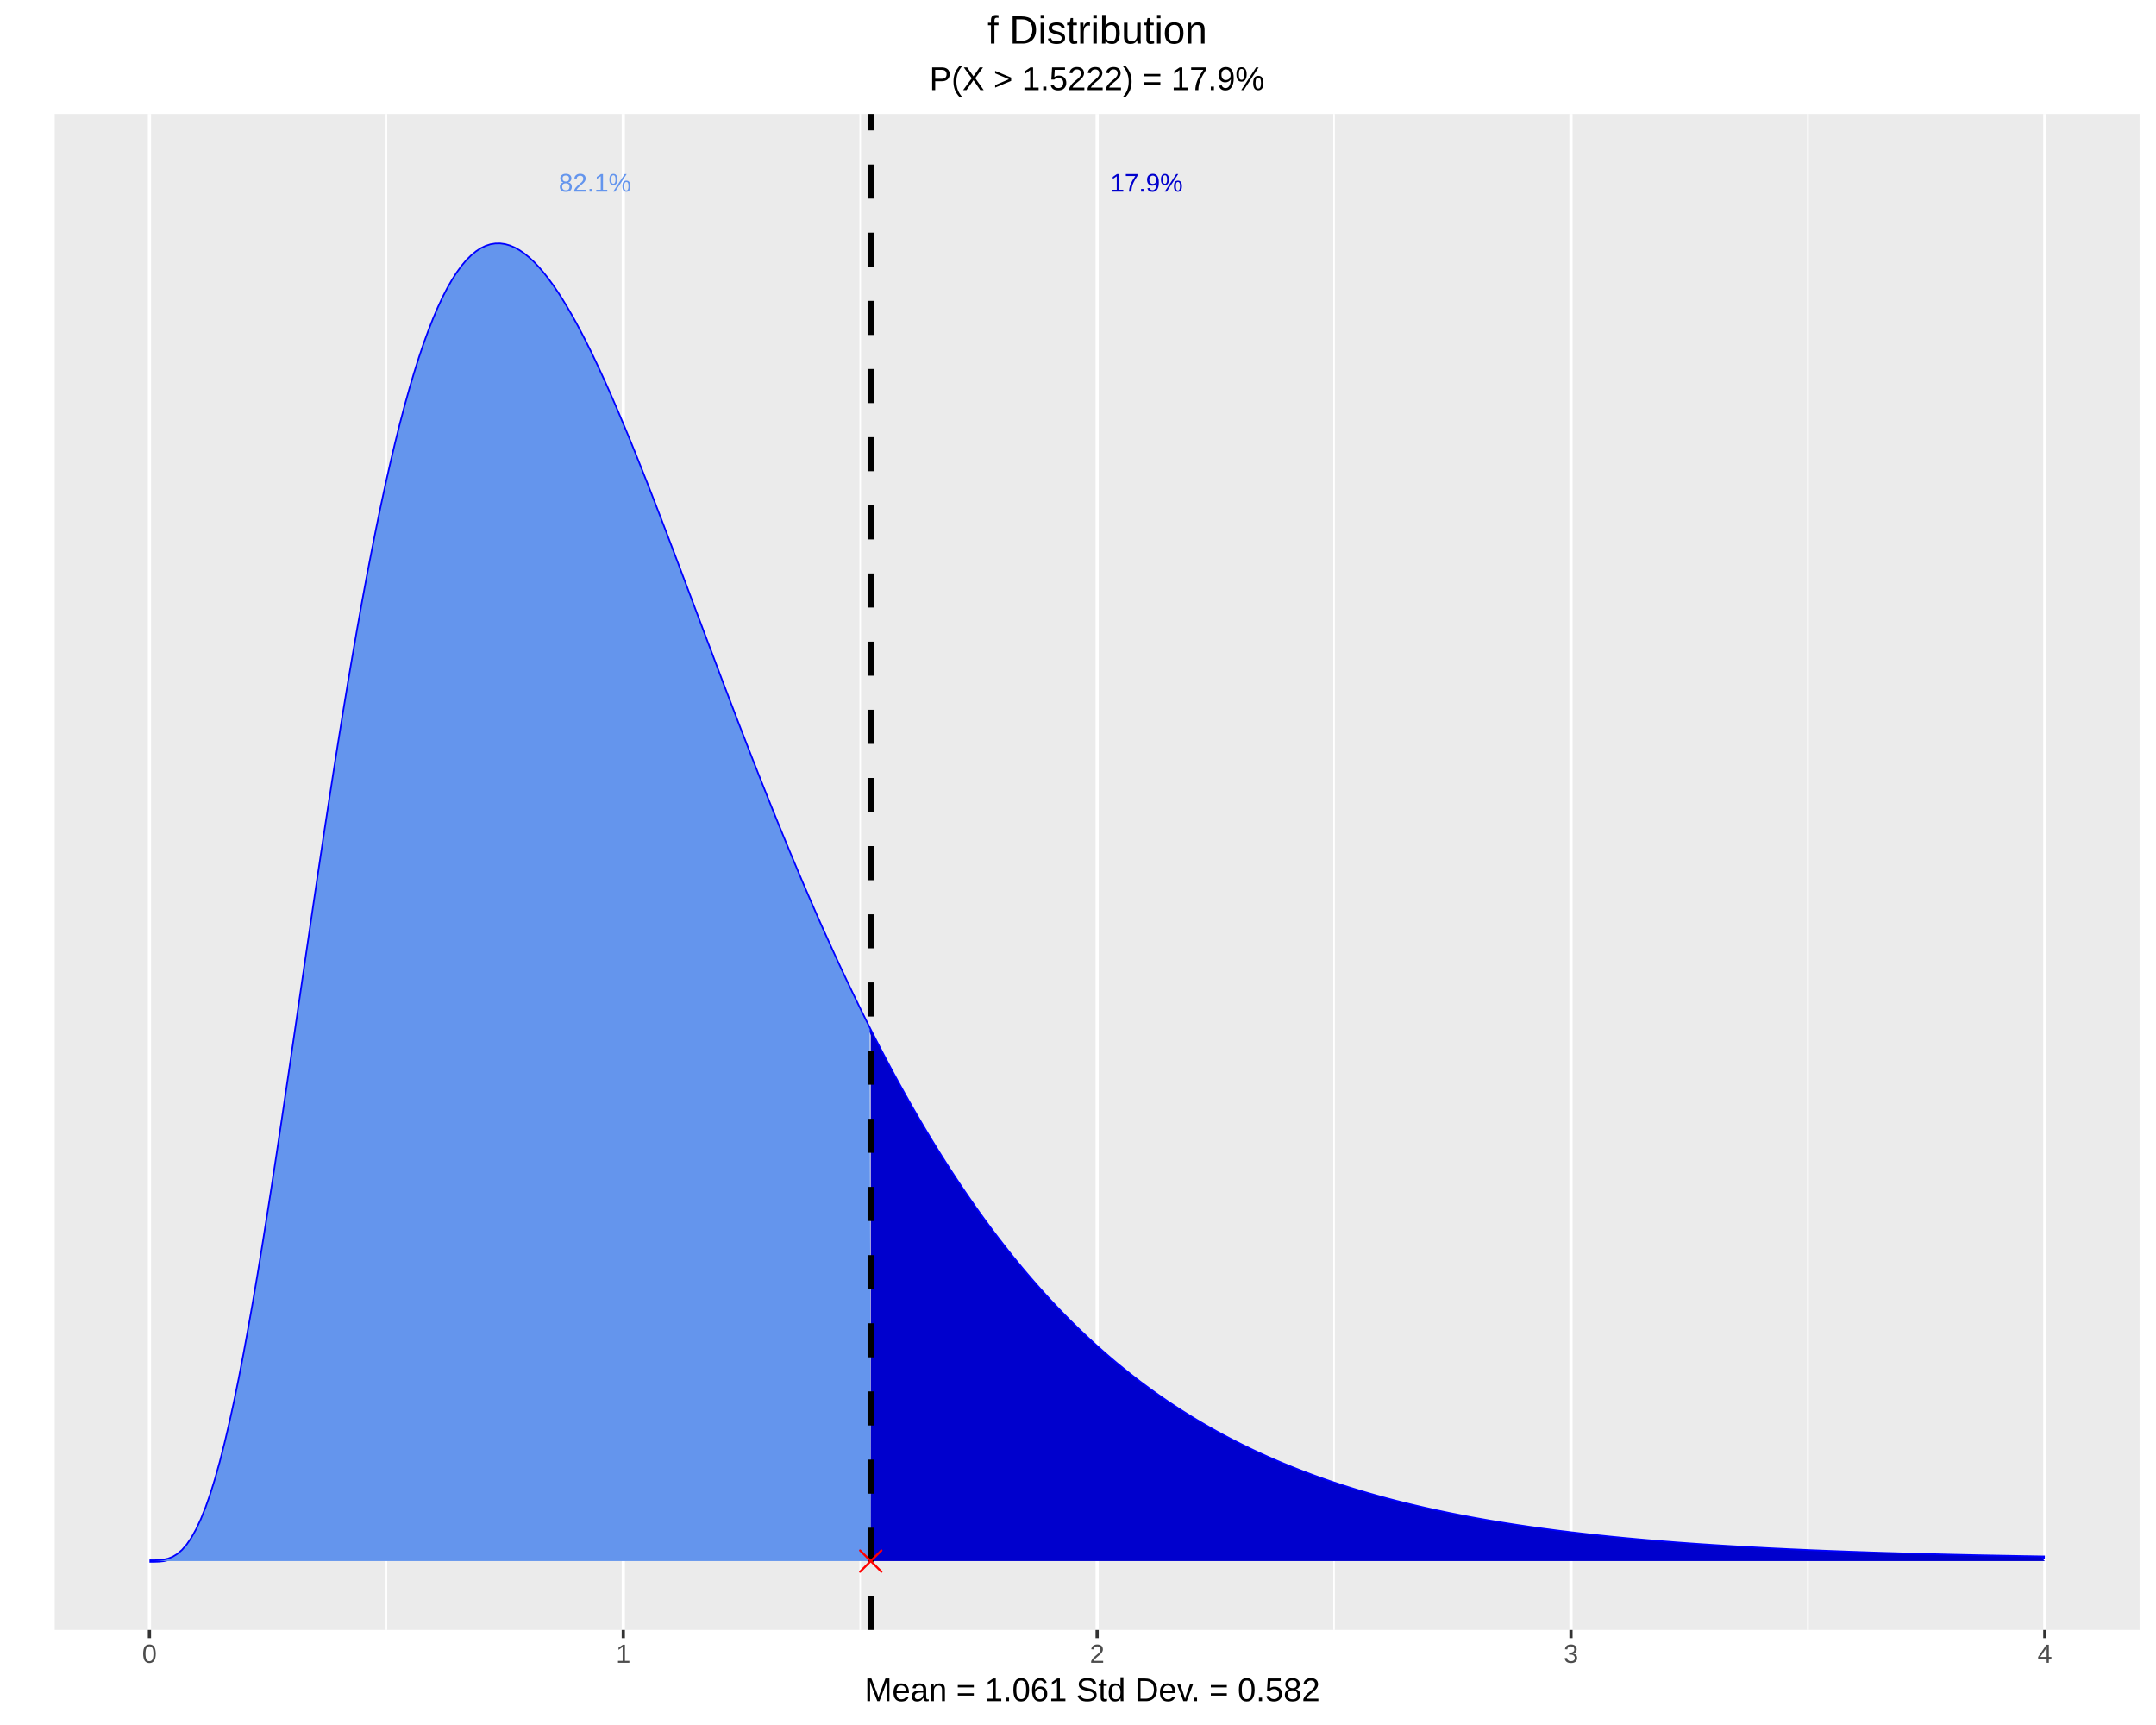
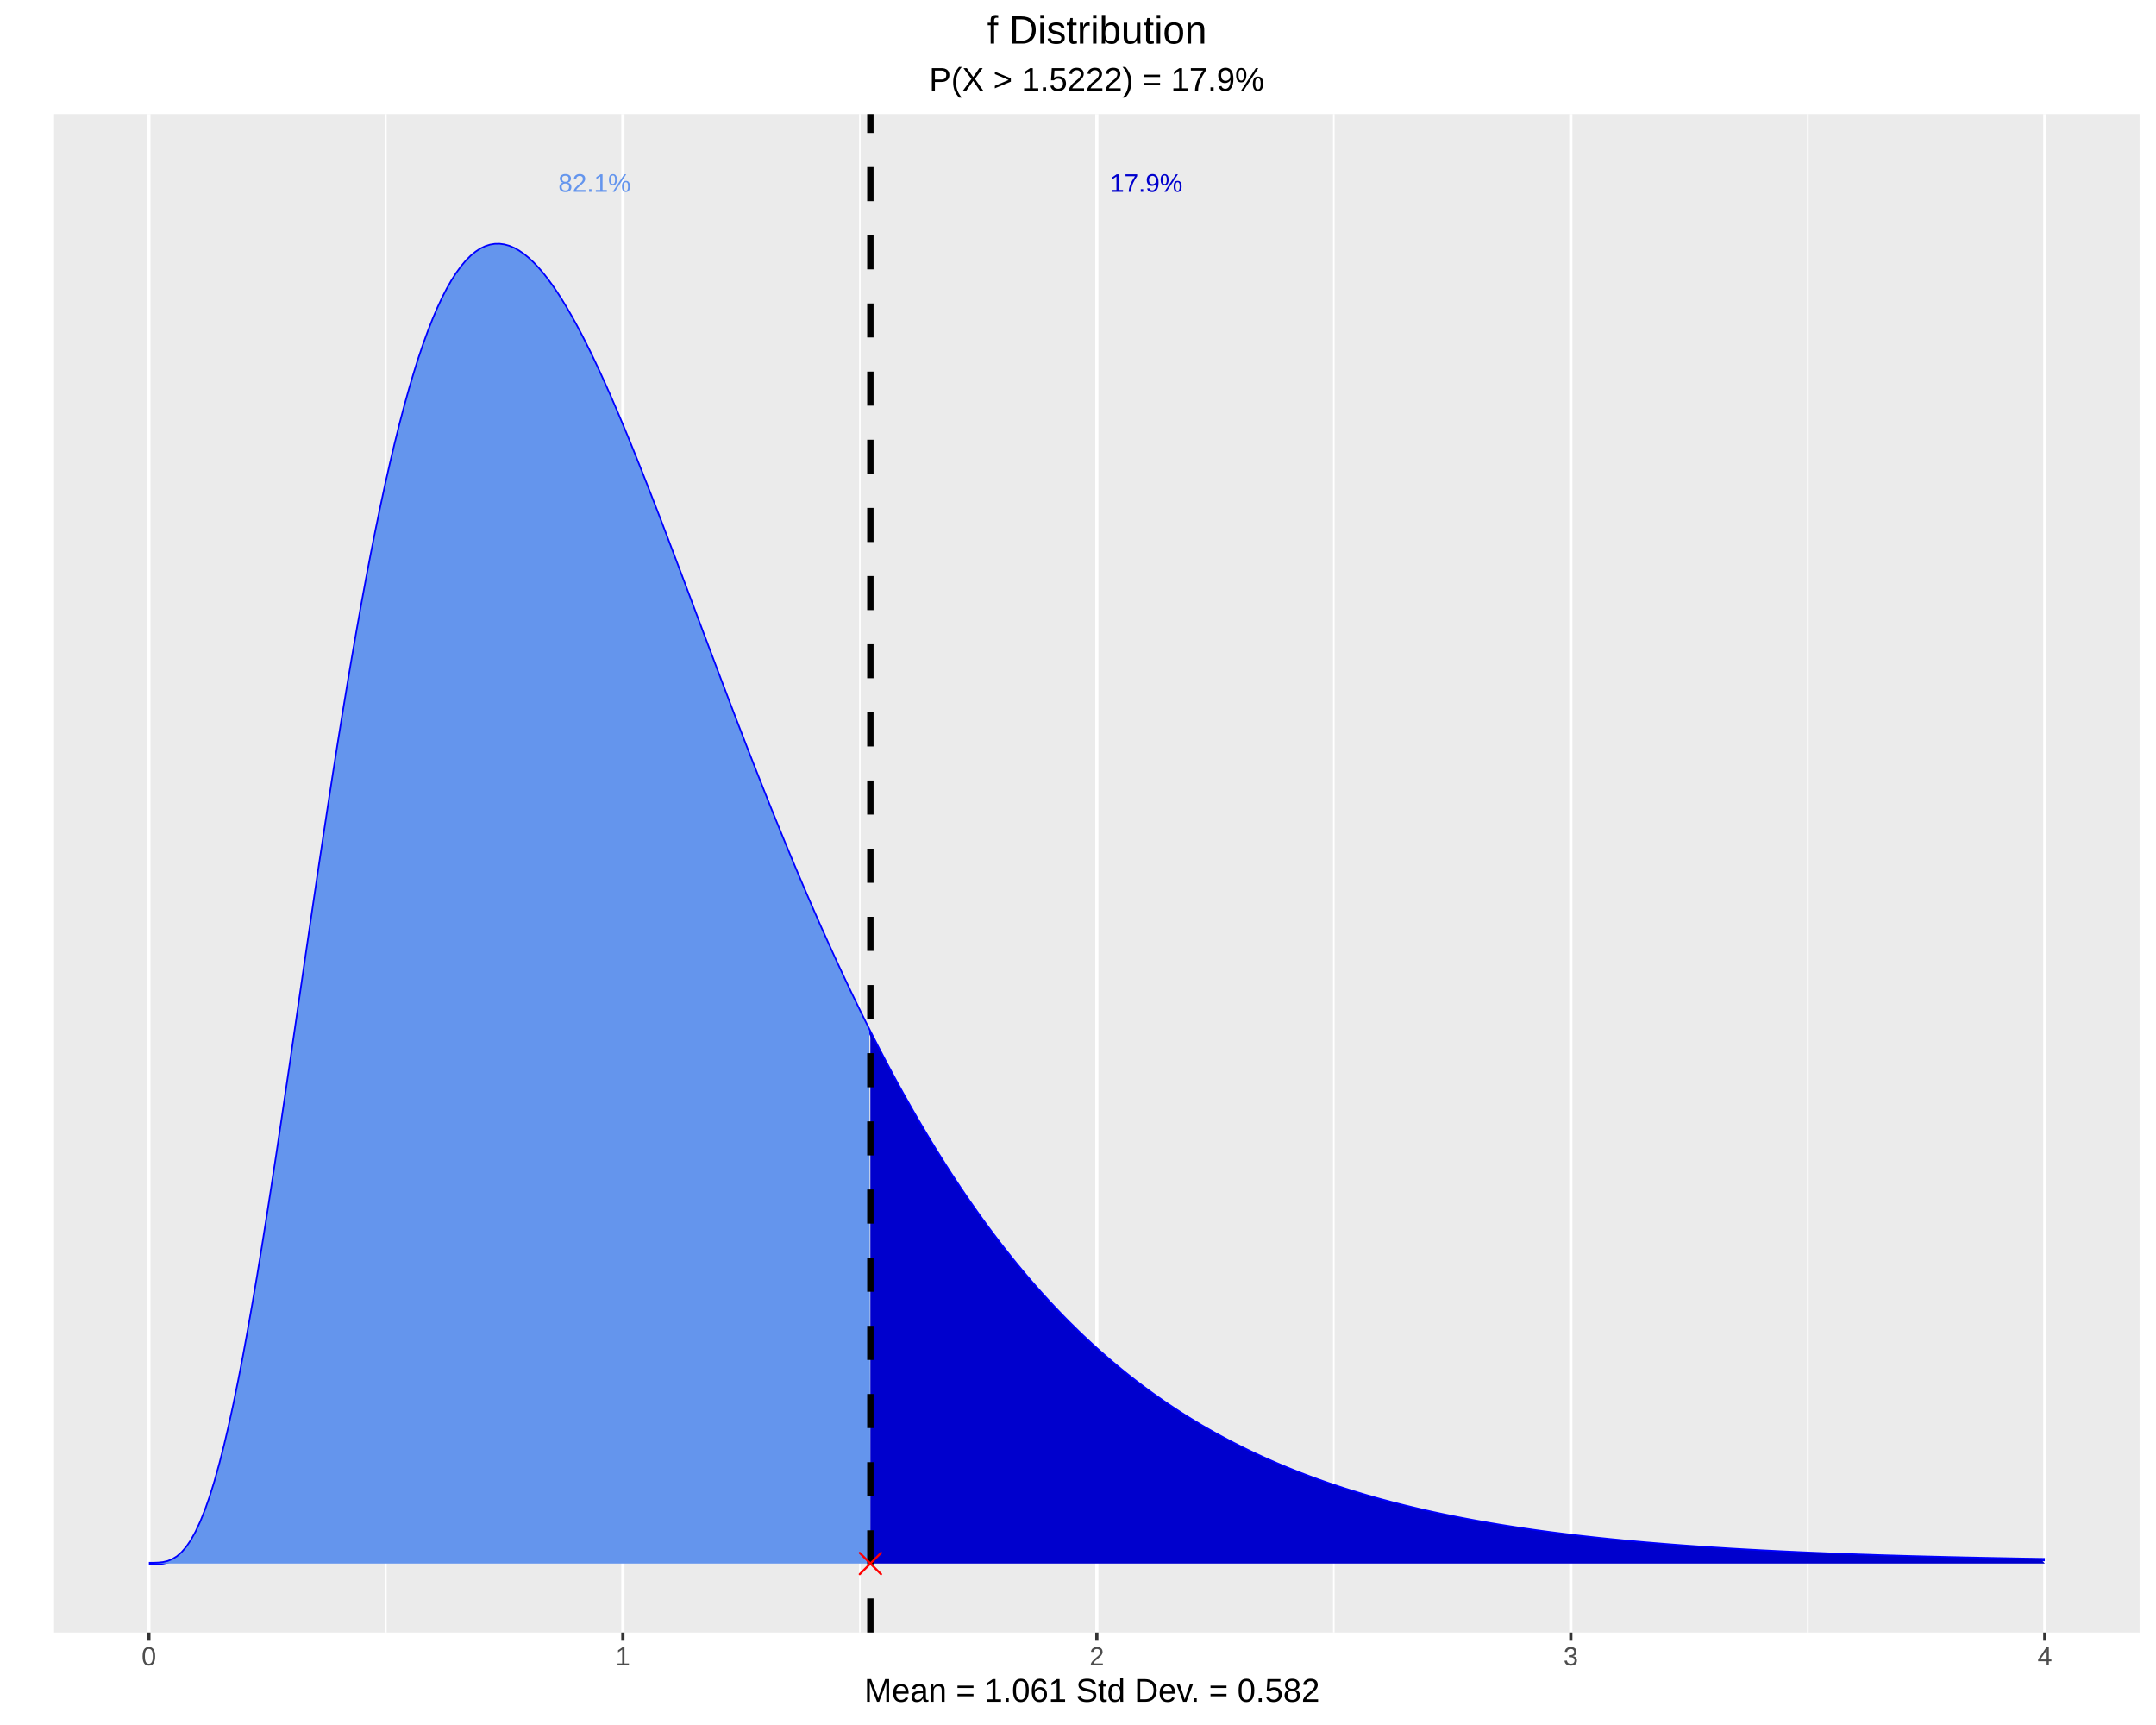
<svg xmlns="http://www.w3.org/2000/svg" viewBox="0 0 720.00 576.00">
  <defs>
    <style type="text/css">
    line, polyline, polygon, path, rect, circle {
      fill: none;
      stroke: #000000;
      stroke-linecap: round;
      stroke-linejoin: round;
      stroke-miterlimit: 10.00;
    }
  </style>
  </defs>
  <rect width="100%" height="100%" style="stroke: none; fill: #FFFFFF;" />
  <rect x="0.00" y="0.00" width="720.00" height="576.00" style="stroke-width: 1.07; stroke: #FFFFFF; fill: #FFFFFF;" />
  <defs>
-     <clipPath id="cpMTguMjd8NzE0LjUyfDU0NC4yN3wzOC4wNQ==">
-       <rect x="18.27" y="38.05" width="696.25" height="506.22" />
+     <clipPath id="cpMTguMDZ8NzE0LjUyfDU0NS4xM3wzOC4wOQ==">
+       <rect x="18.06" y="38.09" width="696.46" height="507.04" />
    </clipPath>
  </defs>
-   <rect x="18.27" y="38.05" width="696.25" height="506.22" style="stroke-width: 1.07; stroke: none; fill: #EBEBEB;" clip-path="url(#cpMTguMjd8NzE0LjUyfDU0NC4yN3wzOC4wNQ==)" />
-   <polyline points="129.03,544.27 129.03,38.05 " style="stroke-width: 0.53; stroke: #FFFFFF; stroke-linecap: butt;" clip-path="url(#cpMTguMjd8NzE0LjUyfDU0NC4yN3wzOC4wNQ==)" />
-   <polyline points="287.27,544.27 287.27,38.05 " style="stroke-width: 0.53; stroke: #FFFFFF; stroke-linecap: butt;" clip-path="url(#cpMTguMjd8NzE0LjUyfDU0NC4yN3wzOC4wNQ==)" />
-   <polyline points="445.51,544.27 445.51,38.05 " style="stroke-width: 0.53; stroke: #FFFFFF; stroke-linecap: butt;" clip-path="url(#cpMTguMjd8NzE0LjUyfDU0NC4yN3wzOC4wNQ==)" />
-   <polyline points="603.75,544.27 603.75,38.05 " style="stroke-width: 0.53; stroke: #FFFFFF; stroke-linecap: butt;" clip-path="url(#cpMTguMjd8NzE0LjUyfDU0NC4yN3wzOC4wNQ==)" />
-   <polyline points="49.91,544.27 49.91,38.05 " style="stroke-width: 1.07; stroke: #FFFFFF; stroke-linecap: butt;" clip-path="url(#cpMTguMjd8NzE0LjUyfDU0NC4yN3wzOC4wNQ==)" />
-   <polyline points="208.15,544.27 208.15,38.05 " style="stroke-width: 1.07; stroke: #FFFFFF; stroke-linecap: butt;" clip-path="url(#cpMTguMjd8NzE0LjUyfDU0NC4yN3wzOC4wNQ==)" />
-   <polyline points="366.39,544.27 366.39,38.05 " style="stroke-width: 1.07; stroke: #FFFFFF; stroke-linecap: butt;" clip-path="url(#cpMTguMjd8NzE0LjUyfDU0NC4yN3wzOC4wNQ==)" />
-   <polyline points="524.63,544.27 524.63,38.05 " style="stroke-width: 1.07; stroke: #FFFFFF; stroke-linecap: butt;" clip-path="url(#cpMTguMjd8NzE0LjUyfDU0NC4yN3wzOC4wNQ==)" />
-   <polyline points="682.87,544.27 682.87,38.05 " style="stroke-width: 1.07; stroke: #FFFFFF; stroke-linecap: butt;" clip-path="url(#cpMTguMjd8NzE0LjUyfDU0NC4yN3wzOC4wNQ==)" />
-   <polyline points="49.91,521.26 51.50,521.26 53.08,521.20 54.66,521.03 56.24,520.67 57.83,520.03 59.41,519.06 60.99,517.69 62.57,515.87 64.16,513.56 65.74,510.73 67.32,507.34 68.90,503.40 70.49,498.88 72.07,493.80 73.65,488.15 75.23,481.96 76.81,475.24 78.40,468.01 79.98,460.30 81.56,452.14 83.14,443.55 84.73,434.59 86.31,425.27 87.89,415.64 89.47,405.73 91.06,395.58 92.64,385.23 94.22,374.72 95.80,364.08 97.39,353.34 98.97,342.55 100.55,331.72 102.13,320.91 103.72,310.13 105.30,299.42 106.88,288.80 108.46,278.30 110.05,267.94 111.63,257.75 113.21,247.75 114.79,237.95 116.37,228.38 117.96,219.05 119.54,209.98 121.12,201.17 122.70,192.65 124.29,184.42 125.87,176.49 127.45,168.86 129.03,161.56 130.62,154.57 132.20,147.90 133.78,141.57 135.36,135.56 136.95,129.89 138.53,124.55 140.11,119.54 141.69,114.85 143.28,110.50 144.86,106.47 146.44,102.76 148.02,99.38 149.60,96.30 151.19,93.53 152.77,91.07 154.35,88.91 155.93,87.03 157.52,85.45 159.10,84.14 160.68,83.10 162.26,82.33 163.85,81.82 165.43,81.56 167.01,81.54 168.59,81.76 170.18,82.21 171.76,82.87 173.34,83.75 174.92,84.84 176.51,86.12 178.09,87.59 179.67,89.25 181.25,91.08 182.84,93.08 184.42,95.24 186.00,97.55 187.58,100.00 189.16,102.60 190.75,105.33 192.33,108.18 193.91,111.15 195.49,114.23 197.08,117.42 198.66,120.71 200.24,124.09 201.82,127.55 203.41,131.10 204.99,134.73 206.57,138.42 208.15,142.18 209.74,146.00 211.32,149.88 212.90,153.80 214.48,157.77 216.07,161.78 217.65,165.83 219.23,169.91 220.81,174.02 222.40,178.15 223.98,182.31 225.56,186.48 227.14,190.66 228.72,194.85 230.31,199.05 231.89,203.26 233.47,207.46 235.05,211.67 236.64,215.87 238.22,220.06 239.80,224.24 241.38,228.41 242.97,232.57 244.55,236.71 246.13,240.84 247.71,244.94 249.30,249.02 250.88,253.08 252.46,257.11 254.04,261.12 255.63,265.10 257.21,269.05 258.79,272.97 260.37,276.85 261.96,280.71 263.54,284.53 265.12,288.31 266.70,292.07 268.28,295.78 269.87,299.46 271.45,303.10 273.03,306.70 274.61,310.26 276.20,313.78 277.78,317.27 279.36,320.71 280.94,324.11 282.53,327.48 284.11,330.80 285.69,334.08 287.27,337.32 288.86,340.51 290.44,343.67 292.02,346.78 293.60,349.85 295.19,352.88 296.77,355.87 298.35,358.82 299.93,361.72 301.52,364.58 303.10,367.40 304.68,370.19 306.26,372.92 307.84,375.62 309.43,378.28 311.01,380.90 312.59,383.48 314.17,386.01 315.76,388.51 317.34,390.97 318.92,393.39 320.50,395.77 322.09,398.12 323.67,400.42 325.25,402.69 326.83,404.92 328.42,407.12 330.00,409.27 331.58,411.39 333.16,413.48 334.75,415.53 336.33,417.55 337.91,419.53 339.49,421.47 341.07,423.39 342.66,425.27 344.24,427.11 345.82,428.93 347.40,430.71 348.99,432.46 350.57,434.19 352.15,435.88 353.73,437.54 355.32,439.17 356.90,440.77 358.48,442.34 360.06,443.88 361.65,445.39 363.23,446.88 364.81,448.34 366.39,449.77 367.98,451.18 369.56,452.56 371.14,453.92 372.72,455.25 374.31,456.55 375.89,457.83 377.47,459.09 379.05,460.32 380.63,461.53 382.22,462.71 383.80,463.88 385.38,465.02 386.96,466.14 388.55,467.24 390.13,468.32 391.71,469.37 393.29,470.41 394.88,471.42 396.46,472.42 398.04,473.40 399.62,474.36 401.21,475.30 402.79,476.22 404.37,477.12 405.95,478.01 407.54,478.88 409.12,479.73 410.70,480.56 412.28,481.38 413.87,482.18 415.45,482.97 417.03,483.74 418.61,484.50 420.19,485.24 421.78,485.96 423.36,486.68 424.94,487.37 426.52,488.06 428.11,488.73 429.69,489.38 431.27,490.03 432.85,490.66 434.44,491.28 436.02,491.88 437.60,492.48 439.18,493.06 440.77,493.63 442.35,494.19 443.93,494.74 445.51,495.27 447.10,495.80 448.68,496.31 450.26,496.82 451.84,497.31 453.43,497.80 455.01,498.27 456.59,498.74 458.17,499.19 459.75,499.64 461.34,500.08 462.92,500.51 464.50,500.93 466.08,501.34 467.67,501.74 469.25,502.13 470.83,502.52 472.41,502.90 474.00,503.27 475.58,503.64 477.16,503.99 478.74,504.34 480.33,504.68 481.91,505.02 483.49,505.35 485.07,505.67 486.66,505.98 488.24,506.29 489.82,506.59 491.40,506.89 492.99,507.18 494.57,507.46 496.15,507.74 497.73,508.02 499.31,508.28 500.90,508.54 502.48,508.80 504.06,509.05 505.64,509.30 507.23,509.54 508.81,509.77 510.39,510.01 511.97,510.23 513.56,510.45 515.14,510.67 516.72,510.88 518.30,511.09 519.89,511.30 521.47,511.50 523.05,511.69 524.63,511.89 526.22,512.07 527.80,512.26 529.38,512.44 530.96,512.62 532.54,512.79 534.13,512.96 535.71,513.12 537.29,513.29 538.87,513.45 540.46,513.60 542.04,513.76 543.62,513.91 545.20,514.05 546.79,514.20 548.37,514.34 549.95,514.48 551.53,514.61 553.12,514.74 554.70,514.87 556.28,515.00 557.86,515.12 559.45,515.25 561.03,515.37 562.61,515.48 564.19,515.60 565.78,515.71 567.36,515.82 568.94,515.93 570.52,516.03 572.10,516.14 573.69,516.24 575.27,516.34 576.85,516.44 578.43,516.53 580.02,516.62 581.60,516.72 583.18,516.81 584.76,516.89 586.35,516.98 587.93,517.06 589.51,517.15 591.09,517.23 592.68,517.31 594.26,517.38 595.84,517.46 597.42,517.54 599.01,517.61 600.59,517.68 602.17,517.75 603.75,517.82 605.34,517.89 606.92,517.95 608.50,518.02 610.08,518.08 611.66,518.14 613.25,518.20 614.83,518.26 616.41,518.32 617.99,518.38 619.58,518.43 621.16,518.49 622.74,518.54 624.32,518.60 625.91,518.65 627.49,518.70 629.07,518.75 630.65,518.80 632.24,518.84 633.82,518.89 635.40,518.94 636.98,518.98 638.57,519.03 640.15,519.07 641.73,519.11 643.31,519.15 644.90,519.19 646.48,519.23 648.06,519.27 649.64,519.31 651.22,519.35 652.81,519.39 654.39,519.42 655.97,519.46 657.55,519.49 659.14,519.53 660.72,519.56 662.30,519.59 663.88,519.62 665.47,519.65 667.05,519.68 668.63,519.71 670.21,519.74 671.80,519.77 673.38,519.80 674.96,519.83 676.54,519.86 678.13,519.88 679.71,519.91 681.29,519.94 682.87,519.96 " style="stroke-width: 1.07; stroke: #0000FF; stroke-linecap: butt;" clip-path="url(#cpMTguMjd8NzE0LjUyfDU0NC4yN3wzOC4wNQ==)" />
-   <g clip-path="url(#cpMTguMjd8NzE0LjUyfDU0NC4yN3wzOC4wNQ==)">
-     <text x="186.59" y="64.00" style="font-size: 8.54px; fill: #6495ED; font-family: Liberation Sans;" textLength="24.20px" lengthAdjust="spacingAndGlyphs">82.1%</text>
+   <rect x="18.06" y="38.09" width="696.46" height="507.04" style="stroke-width: 1.07; stroke: none; fill: #EBEBEB;" clip-path="url(#cpMTguMDZ8NzE0LjUyfDU0NS4xM3wzOC4wOQ==)" />
+   <polyline points="128.86,545.13 128.86,38.09 " style="stroke-width: 0.53; stroke: #FFFFFF; stroke-linecap: butt;" clip-path="url(#cpMTguMDZ8NzE0LjUyfDU0NS4xM3wzOC4wOQ==)" />
+   <polyline points="287.15,545.13 287.15,38.09 " style="stroke-width: 0.53; stroke: #FFFFFF; stroke-linecap: butt;" clip-path="url(#cpMTguMDZ8NzE0LjUyfDU0NS4xM3wzOC4wOQ==)" />
+   <polyline points="445.43,545.13 445.43,38.09 " style="stroke-width: 0.53; stroke: #FFFFFF; stroke-linecap: butt;" clip-path="url(#cpMTguMDZ8NzE0LjUyfDU0NS4xM3wzOC4wOQ==)" />
+   <polyline points="603.72,545.13 603.72,38.09 " style="stroke-width: 0.53; stroke: #FFFFFF; stroke-linecap: butt;" clip-path="url(#cpMTguMDZ8NzE0LjUyfDU0NS4xM3wzOC4wOQ==)" />
+   <polyline points="49.72,545.13 49.72,38.09 " style="stroke-width: 1.07; stroke: #FFFFFF; stroke-linecap: butt;" clip-path="url(#cpMTguMDZ8NzE0LjUyfDU0NS4xM3wzOC4wOQ==)" />
+   <polyline points="208.01,545.13 208.01,38.09 " style="stroke-width: 1.07; stroke: #FFFFFF; stroke-linecap: butt;" clip-path="url(#cpMTguMDZ8NzE0LjUyfDU0NS4xM3wzOC4wOQ==)" />
+   <polyline points="366.29,545.13 366.29,38.09 " style="stroke-width: 1.07; stroke: #FFFFFF; stroke-linecap: butt;" clip-path="url(#cpMTguMDZ8NzE0LjUyfDU0NS4xM3wzOC4wOQ==)" />
+   <polyline points="524.58,545.13 524.58,38.09 " style="stroke-width: 1.07; stroke: #FFFFFF; stroke-linecap: butt;" clip-path="url(#cpMTguMDZ8NzE0LjUyfDU0NS4xM3wzOC4wOQ==)" />
+   <polyline points="682.86,545.13 682.86,38.09 " style="stroke-width: 1.07; stroke: #FFFFFF; stroke-linecap: butt;" clip-path="url(#cpMTguMDZ8NzE0LjUyfDU0NS4xM3wzOC4wOQ==)" />
+   <polyline points="49.72,522.08 51.30,522.08 52.89,522.02 54.47,521.85 56.05,521.49 57.63,520.85 59.22,519.88 60.80,518.51 62.38,516.69 63.97,514.37 65.55,511.53 67.13,508.14 68.71,504.19 70.30,499.67 71.88,494.58 73.46,488.92 75.05,482.72 76.63,475.99 78.21,468.75 79.79,461.02 81.38,452.85 82.96,444.25 84.54,435.27 86.13,425.94 87.71,416.29 89.29,406.37 90.87,396.20 92.46,385.84 94.04,375.31 95.62,364.65 97.21,353.89 98.79,343.08 100.37,332.24 101.95,321.41 103.54,310.61 105.12,299.88 106.70,289.25 108.29,278.73 109.87,268.36 111.45,258.15 113.03,248.13 114.62,238.32 116.20,228.73 117.78,219.39 119.37,210.30 120.95,201.48 122.53,192.94 124.11,184.70 125.70,176.76 127.28,169.12 128.86,161.80 130.45,154.80 132.03,148.13 133.61,141.78 135.19,135.77 136.78,130.08 138.36,124.73 139.94,119.71 141.53,115.02 143.11,110.66 144.69,106.63 146.27,102.92 147.86,99.52 149.44,96.44 151.02,93.67 152.61,91.20 154.19,89.04 155.77,87.16 157.35,85.57 158.94,84.26 160.52,83.22 162.10,82.45 163.69,81.94 165.27,81.68 166.85,81.66 168.43,81.88 170.02,82.32 171.60,82.99 173.18,83.87 174.77,84.96 176.35,86.24 177.93,87.72 179.51,89.38 181.10,91.21 182.68,93.21 184.26,95.37 185.85,97.69 187.43,100.15 189.01,102.75 190.59,105.48 192.18,108.34 193.76,111.31 195.34,114.40 196.93,117.59 198.51,120.89 200.09,124.27 201.67,127.74 203.26,131.30 204.84,134.93 206.42,138.63 208.01,142.40 209.59,146.22 211.17,150.10 212.75,154.03 214.34,158.01 215.92,162.03 217.50,166.08 219.09,170.17 220.67,174.28 222.25,178.42 223.83,182.58 225.42,186.76 227.00,190.95 228.58,195.15 230.17,199.36 231.75,203.57 233.33,207.78 234.91,211.99 236.50,216.20 238.08,220.40 239.66,224.59 241.25,228.77 242.83,232.93 244.41,237.08 245.99,241.21 247.58,245.32 249.16,249.41 250.74,253.47 252.33,257.51 253.91,261.52 255.49,265.51 257.07,269.46 258.66,273.39 260.24,277.28 261.82,281.14 263.41,284.97 264.99,288.76 266.57,292.52 268.15,296.24 269.74,299.92 271.32,303.57 272.90,307.18 274.49,310.75 276.07,314.27 277.65,317.76 279.23,321.21 280.82,324.62 282.40,327.99 283.98,331.31 285.57,334.60 287.15,337.84 288.73,341.04 290.31,344.20 291.90,347.32 293.48,350.40 295.06,353.43 296.65,356.43 298.23,359.38 299.81,362.29 301.39,365.15 302.98,367.98 304.56,370.77 306.14,373.51 307.73,376.21 309.31,378.87 310.89,381.50 312.47,384.08 314.06,386.62 315.64,389.12 317.22,391.59 318.81,394.01 320.39,396.40 321.97,398.74 323.55,401.05 325.14,403.32 326.72,405.56 328.30,407.75 329.89,409.92 331.47,412.04 333.05,414.13 334.63,416.18 336.22,418.20 337.80,420.19 339.38,422.14 340.97,424.05 342.55,425.94 344.13,427.79 345.71,429.60 347.30,431.39 348.88,433.14 350.46,434.87 352.05,436.56 353.63,438.22 355.21,439.86 356.79,441.46 358.38,443.03 359.96,444.58 361.54,446.10 363.13,447.58 364.71,449.05 366.29,450.48 367.87,451.89 369.46,453.27 371.04,454.63 372.62,455.96 374.21,457.27 375.79,458.55 377.37,459.81 378.95,461.04 380.54,462.25 382.12,463.44 383.70,464.61 385.29,465.75 386.87,466.87 388.45,467.97 390.03,469.05 391.62,470.11 393.20,471.15 394.78,472.17 396.37,473.17 397.95,474.14 399.53,475.10 401.11,476.05 402.70,476.97 404.28,477.87 405.86,478.76 407.45,479.63 409.03,480.48 410.61,481.32 412.19,482.14 413.78,482.94 415.36,483.73 416.94,484.50 418.53,485.26 420.11,486.00 421.69,486.73 423.27,487.44 424.86,488.14 426.44,488.83 428.02,489.50 429.61,490.16 431.19,490.80 432.77,491.43 434.35,492.05 435.94,492.66 437.52,493.25 439.10,493.84 440.69,494.41 442.27,494.97 443.85,495.52 445.43,496.05 447.02,496.58 448.60,497.10 450.18,497.60 451.77,498.10 453.35,498.58 454.93,499.06 456.51,499.52 458.10,499.98 459.68,500.43 461.26,500.87 462.85,501.29 464.43,501.72 466.01,502.13 467.59,502.53 469.18,502.93 470.76,503.31 472.34,503.69 473.93,504.07 475.51,504.43 477.09,504.79 478.67,505.14 480.26,505.48 481.84,505.82 483.42,506.14 485.01,506.47 486.59,506.78 488.17,507.09 489.75,507.39 491.34,507.69 492.92,507.98 494.50,508.26 496.09,508.54 497.67,508.82 499.25,509.08 500.83,509.35 502.42,509.60 504.00,509.85 505.58,510.10 507.17,510.34 508.75,510.58 510.33,510.81 511.91,511.04 513.50,511.26 515.08,511.48 516.66,511.69 518.25,511.90 519.83,512.10 521.41,512.30 522.99,512.50 524.58,512.69 526.16,512.88 527.74,513.07 529.33,513.25 530.91,513.42 532.49,513.60 534.07,513.77 535.66,513.93 537.24,514.10 538.82,514.26 540.41,514.41 541.99,514.57 543.57,514.72 545.15,514.86 546.74,515.01 548.32,515.15 549.90,515.29 551.49,515.42 553.07,515.55 554.65,515.68 556.23,515.81 557.82,515.94 559.40,516.06 560.98,516.18 562.57,516.30 564.15,516.41 565.73,516.52 567.31,516.63 568.90,516.74 570.48,516.85 572.06,516.95 573.65,517.05 575.23,517.15 576.81,517.25 578.39,517.35 579.98,517.44 581.56,517.53 583.14,517.62 584.73,517.71 586.31,517.79 587.89,517.88 589.47,517.96 591.06,518.04 592.64,518.12 594.22,518.20 595.81,518.28 597.39,518.35 598.97,518.42 600.55,518.50 602.14,518.57 603.72,518.64 605.30,518.70 606.89,518.77 608.47,518.83 610.05,518.90 611.63,518.96 613.22,519.02 614.80,519.08 616.38,519.14 617.97,519.20 619.55,519.25 621.13,519.31 622.71,519.36 624.30,519.41 625.88,519.47 627.46,519.52 629.05,519.57 630.63,519.62 632.21,519.66 633.79,519.71 635.38,519.76 636.96,519.80 638.54,519.85 640.13,519.89 641.71,519.93 643.29,519.97 644.87,520.01 646.46,520.05 648.04,520.09 649.62,520.13 651.21,520.17 652.79,520.20 654.37,520.24 655.95,520.28 657.54,520.31 659.12,520.34 660.70,520.38 662.29,520.41 663.87,520.44 665.45,520.47 667.03,520.50 668.62,520.53 670.20,520.56 671.78,520.59 673.37,520.62 674.95,520.65 676.53,520.68 678.11,520.70 679.70,520.73 681.28,520.76 682.86,520.78 " style="stroke-width: 1.07; stroke: #0000FF; stroke-linecap: butt;" clip-path="url(#cpMTguMDZ8NzE0LjUyfDU0NS4xM3wzOC4wOQ==)" />
+   <g clip-path="url(#cpMTguMDZ8NzE0LjUyfDU0NS4xM3wzOC4wOQ==)">
+     <text x="186.44" y="64.08" style="font-size: 8.54px; fill: #6495ED; font-family: Liberation Sans;" textLength="24.20px" lengthAdjust="spacingAndGlyphs">82.1%</text>
  </g>
-   <g clip-path="url(#cpMTguMjd8NzE0LjUyfDU0NC4yN3wzOC4wNQ==)">
-     <text x="370.78" y="64.00" style="font-size: 8.54px; fill: #0000CD; font-family: Liberation Sans;" textLength="24.20px" lengthAdjust="spacingAndGlyphs">17.9%</text>
+   <g clip-path="url(#cpMTguMDZ8NzE0LjUyfDU0NS4xM3wzOC4wOQ==)">
+     <text x="370.68" y="64.08" style="font-size: 8.54px; fill: #0000CD; font-family: Liberation Sans;" textLength="24.20px" lengthAdjust="spacingAndGlyphs">17.9%</text>
  </g>
-   <polygon points="49.91,521.26 49.91,521.26 51.50,521.26 53.08,521.20 54.66,521.03 56.24,520.67 57.83,520.03 59.41,519.06 60.99,517.69 62.57,515.87 64.16,513.56 65.74,510.73 67.32,507.34 68.90,503.40 70.49,498.88 72.07,493.80 73.65,488.15 75.23,481.96 76.81,475.24 78.40,468.01 79.98,460.30 81.56,452.14 83.14,443.55 84.73,434.59 86.31,425.27 87.89,415.64 89.47,405.73 91.06,395.58 92.64,385.23 94.22,374.72 95.80,364.08 97.39,353.34 98.97,342.55 100.55,331.72 102.13,320.91 103.72,310.13 105.30,299.42 106.88,288.80 108.46,278.30 110.05,267.94 111.63,257.75 113.21,247.75 114.79,237.95 116.37,228.38 117.96,219.05 119.54,209.98 121.12,201.17 122.70,192.65 124.29,184.42 125.87,176.49 127.45,168.86 129.03,161.56 130.62,154.57 132.20,147.90 133.78,141.57 135.36,135.56 136.95,129.89 138.53,124.55 140.11,119.54 141.69,114.85 143.28,110.50 144.86,106.47 146.44,102.76 148.02,99.38 149.60,96.30 151.19,93.53 152.77,91.07 154.35,88.91 155.93,87.03 157.52,85.45 159.10,84.14 160.68,83.10 162.26,82.33 163.85,81.82 165.43,81.56 167.01,81.54 168.59,81.76 170.18,82.21 171.76,82.87 173.34,83.75 174.92,84.84 176.51,86.12 178.09,87.59 179.67,89.25 181.25,91.08 182.84,93.08 184.42,95.24 186.00,97.55 187.58,100.00 189.16,102.60 190.75,105.33 192.33,108.18 193.91,111.15 195.49,114.23 197.08,117.42 198.66,120.71 200.24,124.09 201.82,127.55 203.41,131.10 204.99,134.73 206.57,138.42 208.15,142.18 209.74,146.00 211.32,149.88 212.90,153.80 214.48,157.77 216.07,161.78 217.65,165.83 219.23,169.91 220.81,174.02 222.40,178.15 223.98,182.31 225.56,186.48 227.14,190.66 228.72,194.85 230.31,199.05 231.89,203.26 233.47,207.46 235.05,211.67 236.64,215.87 238.22,220.06 239.80,224.24 241.38,228.41 242.97,232.57 244.55,236.71 246.13,240.84 247.71,244.94 249.30,249.02 250.88,253.08 252.46,257.11 254.04,261.12 255.63,265.10 257.21,269.05 258.79,272.97 260.37,276.85 261.96,280.71 263.54,284.53 265.12,288.31 266.70,292.07 268.28,295.78 269.87,299.46 271.45,303.10 273.03,306.70 274.61,310.26 276.20,313.78 277.78,317.27 279.36,320.71 280.94,324.11 282.53,327.48 284.11,330.80 285.69,334.08 287.27,337.32 288.86,340.51 290.44,343.67 290.79,521.26 " style="stroke-width: 1.07; stroke: none; fill: #6495ED;" clip-path="url(#cpMTguMjd8NzE0LjUyfDU0NC4yN3wzOC4wNQ==)" />
-   <polygon points="290.79,521.26 290.79,344.36 292.37,347.46 293.95,350.52 295.53,353.54 297.12,356.52 298.70,359.46 300.28,362.35 301.86,365.21 303.45,368.02 305.03,370.79 306.61,373.52 308.19,376.21 309.78,378.86 311.36,381.47 312.94,384.04 314.52,386.57 316.10,389.06 317.69,391.51 319.27,393.92 320.85,396.29 322.43,398.63 324.02,400.92 325.60,403.18 327.18,405.41 328.76,407.59 330.35,409.74 331.93,411.86 333.51,413.93 335.09,415.98 336.68,417.98 338.26,419.96 339.84,421.90 341.42,423.80 343.01,425.68 344.59,427.52 346.17,429.33 347.75,431.10 349.34,432.85 350.92,434.56 352.50,436.24 354.08,437.90 355.66,439.52 357.25,441.11 358.83,442.68 360.41,444.22 361.99,445.72 363.58,447.21 365.16,448.66 366.74,450.09 368.32,451.49 369.91,452.86 371.49,454.21 373.07,455.53 374.65,456.83 376.24,458.11 377.82,459.36 379.40,460.59 380.98,461.79 382.57,462.97 384.15,464.13 385.73,465.27 387.31,466.38 388.89,467.48 390.48,468.55 392.06,469.60 393.64,470.63 395.22,471.65 396.81,472.64 398.39,473.61 399.97,474.57 401.55,475.50 403.14,476.42 404.72,477.32 406.30,478.20 407.88,479.07 409.47,479.91 411.05,480.74 412.63,481.56 414.21,482.36 415.80,483.14 417.38,483.91 418.96,484.66 420.54,485.40 422.13,486.12 423.71,486.83 425.29,487.53 426.87,488.21 428.45,488.87 430.04,489.53 431.62,490.17 433.20,490.80 434.78,491.41 436.37,492.02 437.95,492.61 439.53,493.19 441.11,493.75 442.70,494.31 444.28,494.85 445.86,495.39 447.44,495.91 449.03,496.43 450.61,496.93 452.19,497.42 453.77,497.90 455.36,498.37 456.94,498.84 458.52,499.29 460.10,499.74 461.69,500.17 463.27,500.60 464.85,501.02 466.43,501.43 468.01,501.83 469.60,502.22 471.18,502.61 472.76,502.98 474.34,503.35 475.93,503.72 477.51,504.07 479.09,504.42 480.67,504.76 482.26,505.09 483.84,505.42 485.42,505.74 487.00,506.05 488.59,506.36 490.17,506.66 491.75,506.95 493.33,507.24 494.92,507.53 496.50,507.80 498.08,508.07 499.66,508.34 501.25,508.60 502.83,508.86 504.41,509.11 505.99,509.35 507.57,509.59 509.16,509.83 510.74,510.06 512.32,510.28 513.90,510.50 515.49,510.72 517.07,510.93 518.65,511.14 520.23,511.34 521.82,511.54 523.40,511.74 524.98,511.93 526.56,512.11 528.15,512.30 529.73,512.48 531.31,512.65 532.89,512.83 534.48,512.99 536.06,513.16 537.64,513.32 539.22,513.48 540.81,513.64 542.39,513.79 543.97,513.94 545.55,514.08 547.13,514.23 548.72,514.37 550.30,514.51 551.88,514.64 553.46,514.77 555.05,514.90 556.63,515.03 558.21,515.15 559.79,515.27 561.38,515.39 562.96,515.51 564.54,515.62 566.12,515.73 567.71,515.84 569.29,515.95 570.87,516.06 572.45,516.16 574.04,516.26 575.62,516.36 577.20,516.46 578.78,516.55 580.36,516.64 581.95,516.74 583.53,516.82 585.11,516.91 586.69,517.00 588.28,517.08 589.86,517.16 591.44,517.24 593.02,517.32 594.61,517.40 596.19,517.48 597.77,517.55 599.35,517.62 600.94,517.70 602.52,517.77 604.10,517.83 605.68,517.90 607.27,517.97 608.85,518.03 610.43,518.09 612.01,518.16 613.60,518.22 615.18,518.28 616.76,518.33 618.34,518.39 619.92,518.45 621.51,518.50 623.09,518.56 624.67,518.61 626.25,518.66 627.84,518.71 629.42,518.76 631.00,518.81 632.58,518.86 634.17,518.90 635.75,518.95 637.33,518.99 638.91,519.04 640.50,519.08 642.08,519.12 643.66,519.16 645.24,519.20 646.83,519.24 648.41,519.28 649.99,519.32 651.57,519.36 653.16,519.39 654.74,519.43 656.32,519.46 657.90,519.50 659.48,519.53 661.07,519.57 662.65,519.60 664.23,519.63 665.81,519.66 667.40,519.69 668.98,519.72 670.56,519.75 672.14,519.78 673.73,519.81 675.31,519.84 676.89,519.86 678.47,519.89 680.06,519.92 681.64,519.94 682.87,521.26 " style="stroke-width: 1.07; stroke: none; fill: #0000CD;" clip-path="url(#cpMTguMjd8NzE0LjUyfDU0NC4yN3wzOC4wNQ==)" />
-   <line x1="290.79" y1="544.27" x2="290.79" y2="38.05" style="stroke-width: 2.13; stroke-dasharray: 11.38,11.38; stroke-linecap: butt;" clip-path="url(#cpMTguMjd8NzE0LjUyfDU0NC4yN3wzOC4wNQ==)" />
-   <line x1="287.23" y1="524.82" x2="294.34" y2="517.71" style="stroke-width: 0.71; stroke: #FF0000;" clip-path="url(#cpMTguMjd8NzE0LjUyfDU0NC4yN3wzOC4wNQ==)" />
-   <line x1="287.23" y1="517.71" x2="294.34" y2="524.82" style="stroke-width: 0.71; stroke: #FF0000;" clip-path="url(#cpMTguMjd8NzE0LjUyfDU0NC4yN3wzOC4wNQ==)" />
+   <polygon points="49.72,522.08 49.72,522.08 51.30,522.08 52.89,522.02 54.47,521.85 56.05,521.49 57.63,520.85 59.22,519.88 60.80,518.51 62.38,516.69 63.97,514.37 65.55,511.53 67.13,508.14 68.71,504.19 70.30,499.67 71.88,494.58 73.46,488.92 75.05,482.72 76.63,475.99 78.21,468.75 79.79,461.02 81.38,452.85 82.96,444.25 84.54,435.27 86.13,425.94 87.71,416.29 89.29,406.37 90.87,396.20 92.46,385.84 94.04,375.31 95.62,364.65 97.21,353.89 98.79,343.08 100.37,332.24 101.95,321.41 103.54,310.61 105.12,299.88 106.70,289.25 108.29,278.73 109.87,268.36 111.45,258.15 113.03,248.13 114.62,238.32 116.20,228.73 117.78,219.39 119.37,210.30 120.95,201.48 122.53,192.94 124.11,184.70 125.70,176.76 127.28,169.12 128.86,161.80 130.45,154.80 132.03,148.13 133.61,141.78 135.19,135.77 136.78,130.08 138.36,124.73 139.94,119.71 141.53,115.02 143.11,110.66 144.69,106.63 146.27,102.92 147.86,99.52 149.44,96.44 151.02,93.67 152.61,91.20 154.19,89.04 155.77,87.16 157.35,85.57 158.94,84.26 160.52,83.22 162.10,82.45 163.69,81.94 165.27,81.68 166.85,81.66 168.43,81.88 170.02,82.32 171.60,82.99 173.18,83.87 174.77,84.96 176.35,86.24 177.93,87.72 179.51,89.38 181.10,91.21 182.68,93.21 184.26,95.37 185.85,97.69 187.43,100.15 189.01,102.75 190.59,105.48 192.18,108.34 193.76,111.31 195.34,114.40 196.93,117.59 198.51,120.89 200.09,124.27 201.67,127.74 203.26,131.30 204.84,134.93 206.42,138.63 208.01,142.40 209.59,146.22 211.17,150.10 212.75,154.03 214.34,158.01 215.92,162.03 217.50,166.08 219.09,170.17 220.67,174.28 222.25,178.42 223.83,182.58 225.42,186.76 227.00,190.95 228.58,195.15 230.17,199.36 231.75,203.57 233.33,207.78 234.91,211.99 236.50,216.20 238.08,220.40 239.66,224.59 241.25,228.77 242.83,232.93 244.41,237.08 245.99,241.21 247.58,245.32 249.16,249.41 250.74,253.47 252.33,257.51 253.91,261.52 255.49,265.51 257.07,269.46 258.66,273.39 260.24,277.28 261.82,281.14 263.41,284.97 264.99,288.76 266.57,292.52 268.15,296.24 269.74,299.92 271.32,303.57 272.90,307.18 274.49,310.75 276.07,314.27 277.65,317.76 279.23,321.21 280.82,324.62 282.40,327.99 283.98,331.31 285.57,334.60 287.15,337.84 288.73,341.04 290.31,344.20 290.66,522.08 " style="stroke-width: 1.07; stroke: none; fill: #6495ED;" clip-path="url(#cpMTguMDZ8NzE0LjUyfDU0NS4xM3wzOC4wOQ==)" />
+   <polygon points="290.66,522.08 290.66,344.89 292.25,348.00 293.83,351.07 295.41,354.10 296.99,357.08 298.58,360.02 300.16,362.92 301.74,365.78 303.33,368.60 304.91,371.37 306.49,374.11 308.07,376.80 309.66,379.45 311.24,382.07 312.82,384.64 314.41,387.17 315.99,389.67 317.57,392.12 319.15,394.54 320.74,396.91 322.32,399.25 323.90,401.55 325.49,403.82 327.07,406.04 328.65,408.23 330.23,410.39 331.82,412.50 333.40,414.58 334.98,416.63 336.57,418.64 338.15,420.62 339.73,422.56 341.31,424.47 342.90,426.35 344.48,428.19 346.06,430.00 347.65,431.78 349.23,433.53 350.81,435.24 352.39,436.93 353.98,438.58 355.56,440.21 357.14,441.81 358.73,443.38 360.31,444.91 361.89,446.43 363.47,447.91 365.06,449.37 366.64,450.79 368.22,452.20 369.81,453.57 371.39,454.93 372.97,456.25 374.55,457.55 376.14,458.83 377.72,460.08 379.30,461.31 380.89,462.52 382.47,463.70 384.05,464.86 385.63,466.00 387.22,467.12 388.80,468.21 390.38,469.29 391.97,470.34 393.55,471.37 395.13,472.39 396.71,473.38 398.30,474.36 399.88,475.31 401.46,476.25 403.05,477.17 404.63,478.07 406.21,478.95 407.79,479.82 409.38,480.67 410.96,481.50 412.54,482.32 414.13,483.12 415.71,483.90 417.29,484.67 418.87,485.43 420.46,486.16 422.04,486.89 423.62,487.60 425.21,488.29 426.79,488.98 428.37,489.64 429.95,490.30 431.54,490.94 433.12,491.57 434.70,492.19 436.29,492.79 437.87,493.38 439.45,493.96 441.03,494.53 442.62,495.09 444.20,495.63 445.78,496.17 447.37,496.69 448.95,497.21 450.53,497.71 452.11,498.20 453.70,498.69 455.28,499.16 456.86,499.62 458.45,500.08 460.03,500.52 461.61,500.96 463.19,501.39 464.78,501.81 466.36,502.22 467.94,502.62 469.53,503.01 471.11,503.40 472.69,503.78 474.27,504.15 475.86,504.51 477.44,504.86 479.02,505.21 480.61,505.55 482.19,505.89 483.77,506.22 485.35,506.54 486.94,506.85 488.52,507.16 490.10,507.46 491.69,507.75 493.27,508.04 494.85,508.33 496.43,508.60 498.02,508.88 499.60,509.14 501.18,509.40 502.77,509.66 504.35,509.91 505.93,510.15 507.51,510.39 509.10,510.63 510.68,510.86 512.26,511.09 513.85,511.31 515.43,511.52 517.01,511.74 518.59,511.94 520.18,512.15 521.76,512.35 523.34,512.54 524.93,512.73 526.51,512.92 528.09,513.11 529.67,513.29 531.26,513.46 532.84,513.63 534.42,513.80 536.01,513.97 537.59,514.13 539.17,514.29 540.75,514.45 542.34,514.60 543.92,514.75 545.50,514.90 547.09,515.04 548.67,515.18 550.25,515.32 551.83,515.45 553.42,515.58 555.00,515.71 556.58,515.84 558.17,515.96 559.75,516.09 561.33,516.20 562.91,516.32 564.50,516.44 566.08,516.55 567.66,516.66 569.25,516.77 570.83,516.87 572.41,516.97 573.99,517.08 575.58,517.17 577.16,517.27 578.74,517.37 580.33,517.46 581.91,517.55 583.49,517.64 585.07,517.73 586.66,517.81 588.24,517.90 589.82,517.98 591.41,518.06 592.99,518.14 594.57,518.22 596.15,518.29 597.74,518.37 599.32,518.44 600.90,518.51 602.49,518.58 604.07,518.65 605.65,518.72 607.23,518.78 608.82,518.85 610.40,518.91 611.98,518.97 613.57,519.03 615.15,519.09 616.73,519.15 618.31,519.21 619.90,519.26 621.48,519.32 623.06,519.37 624.65,519.43 626.23,519.48 627.81,519.53 629.39,519.58 630.98,519.63 632.56,519.67 634.14,519.72 635.73,519.77 637.31,519.81 638.89,519.85 640.47,519.90 642.06,519.94 643.64,519.98 645.22,520.02 646.81,520.06 648.39,520.10 649.97,520.14 651.55,520.18 653.14,520.21 654.72,520.25 656.30,520.28 657.89,520.32 659.47,520.35 661.05,520.39 662.63,520.42 664.22,520.45 665.80,520.48 667.38,520.51 668.97,520.54 670.55,520.57 672.13,520.60 673.71,520.63 675.30,520.66 676.88,520.68 678.46,520.71 680.05,520.74 681.63,520.76 682.86,522.08 " style="stroke-width: 1.07; stroke: none; fill: #0000CD;" clip-path="url(#cpMTguMDZ8NzE0LjUyfDU0NS4xM3wzOC4wOQ==)" />
+   <line x1="290.66" y1="545.13" x2="290.66" y2="38.09" style="stroke-width: 2.13; stroke-dasharray: 11.38,11.38; stroke-linecap: butt;" clip-path="url(#cpMTguMDZ8NzE0LjUyfDU0NS4xM3wzOC4wOQ==)" />
+   <line x1="287.11" y1="525.64" x2="294.22" y2="518.53" style="stroke-width: 0.71; stroke: #FF0000;" clip-path="url(#cpMTguMDZ8NzE0LjUyfDU0NS4xM3wzOC4wOQ==)" />
+   <line x1="287.11" y1="518.53" x2="294.22" y2="525.64" style="stroke-width: 0.71; stroke: #FF0000;" clip-path="url(#cpMTguMDZ8NzE0LjUyfDU0NS4xM3wzOC4wOQ==)" />
  <defs>
    <clipPath id="cpMC4wMHw3MjAuMDB8NTc2LjAwfDAuMDA=">
      <rect x="0.00" y="0.00" width="720.00" height="576.00" />
    </clipPath>
  </defs>
-   <polyline points="49.91,547.01 49.91,544.27 " style="stroke-width: 1.07; stroke: #333333; stroke-linecap: butt;" clip-path="url(#cpMC4wMHw3MjAuMDB8NTc2LjAwfDAuMDA=)" />
-   <polyline points="208.15,547.01 208.15,544.27 " style="stroke-width: 1.07; stroke: #333333; stroke-linecap: butt;" clip-path="url(#cpMC4wMHw3MjAuMDB8NTc2LjAwfDAuMDA=)" />
-   <polyline points="366.39,547.01 366.39,544.27 " style="stroke-width: 1.07; stroke: #333333; stroke-linecap: butt;" clip-path="url(#cpMC4wMHw3MjAuMDB8NTc2LjAwfDAuMDA=)" />
-   <polyline points="524.63,547.01 524.63,544.27 " style="stroke-width: 1.07; stroke: #333333; stroke-linecap: butt;" clip-path="url(#cpMC4wMHw3MjAuMDB8NTc2LjAwfDAuMDA=)" />
-   <polyline points="682.87,547.01 682.87,544.27 " style="stroke-width: 1.07; stroke: #333333; stroke-linecap: butt;" clip-path="url(#cpMC4wMHw3MjAuMDB8NTc2LjAwfDAuMDA=)" />
+   <polyline points="49.72,547.87 49.72,545.13 " style="stroke-width: 1.07; stroke: #333333; stroke-linecap: butt;" clip-path="url(#cpMC4wMHw3MjAuMDB8NTc2LjAwfDAuMDA=)" />
+   <polyline points="208.01,547.87 208.01,545.13 " style="stroke-width: 1.07; stroke: #333333; stroke-linecap: butt;" clip-path="url(#cpMC4wMHw3MjAuMDB8NTc2LjAwfDAuMDA=)" />
+   <polyline points="366.29,547.87 366.29,545.13 " style="stroke-width: 1.07; stroke: #333333; stroke-linecap: butt;" clip-path="url(#cpMC4wMHw3MjAuMDB8NTc2LjAwfDAuMDA=)" />
+   <polyline points="524.58,547.87 524.58,545.13 " style="stroke-width: 1.07; stroke: #333333; stroke-linecap: butt;" clip-path="url(#cpMC4wMHw3MjAuMDB8NTc2LjAwfDAuMDA=)" />
+   <polyline points="682.86,547.87 682.86,545.13 " style="stroke-width: 1.07; stroke: #333333; stroke-linecap: butt;" clip-path="url(#cpMC4wMHw3MjAuMDB8NTc2LjAwfDAuMDA=)" />
  <g clip-path="url(#cpMC4wMHw3MjAuMDB8NTc2LjAwfDAuMDA=)">
-     <text x="47.47" y="555.25" style="font-size: 8.80px; fill: #4D4D4D; font-family: Liberation Sans;" textLength="4.89px" lengthAdjust="spacingAndGlyphs">0</text>
+     <text x="47.27" y="556.11" style="font-size: 8.80px; fill: #4D4D4D; font-family: Liberation Sans;" textLength="4.89px" lengthAdjust="spacingAndGlyphs">0</text>
  </g>
  <g clip-path="url(#cpMC4wMHw3MjAuMDB8NTc2LjAwfDAuMDA=)">
-     <text x="205.71" y="555.25" style="font-size: 8.80px; fill: #4D4D4D; font-family: Liberation Sans;" textLength="4.89px" lengthAdjust="spacingAndGlyphs">1</text>
+     <text x="205.56" y="556.11" style="font-size: 8.80px; fill: #4D4D4D; font-family: Liberation Sans;" textLength="4.89px" lengthAdjust="spacingAndGlyphs">1</text>
  </g>
  <g clip-path="url(#cpMC4wMHw3MjAuMDB8NTc2LjAwfDAuMDA=)">
-     <text x="363.95" y="555.25" style="font-size: 8.80px; fill: #4D4D4D; font-family: Liberation Sans;" textLength="4.89px" lengthAdjust="spacingAndGlyphs">2</text>
+     <text x="363.85" y="556.11" style="font-size: 8.80px; fill: #4D4D4D; font-family: Liberation Sans;" textLength="4.89px" lengthAdjust="spacingAndGlyphs">2</text>
  </g>
  <g clip-path="url(#cpMC4wMHw3MjAuMDB8NTc2LjAwfDAuMDA=)">
-     <text x="522.19" y="555.25" style="font-size: 8.80px; fill: #4D4D4D; font-family: Liberation Sans;" textLength="4.89px" lengthAdjust="spacingAndGlyphs">3</text>
+     <text x="522.13" y="556.11" style="font-size: 8.80px; fill: #4D4D4D; font-family: Liberation Sans;" textLength="4.89px" lengthAdjust="spacingAndGlyphs">3</text>
  </g>
  <g clip-path="url(#cpMC4wMHw3MjAuMDB8NTc2LjAwfDAuMDA=)">
-     <text x="680.43" y="555.25" style="font-size: 8.80px; fill: #4D4D4D; font-family: Liberation Sans;" textLength="4.89px" lengthAdjust="spacingAndGlyphs">4</text>
+     <text x="680.42" y="556.11" style="font-size: 8.80px; fill: #4D4D4D; font-family: Liberation Sans;" textLength="4.89px" lengthAdjust="spacingAndGlyphs">4</text>
  </g>
  <g clip-path="url(#cpMC4wMHw3MjAuMDB8NTc2LjAwfDAuMDA=)">
-     <text x="288.75" y="568.04" style="font-size: 11.00px; font-family: Liberation Sans;" textLength="155.28px" lengthAdjust="spacingAndGlyphs">Mean = 1.061  Std Dev. = 0.582</text>
+     <text x="288.65" y="568.24" style="font-size: 11.00px; font-family: Liberation Sans;" textLength="155.28px" lengthAdjust="spacingAndGlyphs">Mean = 1.061  Std Dev. = 0.582</text>
  </g>
  <g clip-path="url(#cpMC4wMHw3MjAuMDB8NTc2LjAwfDAuMDA=)">
-     <text x="310.39" y="30.08" style="font-size: 11.00px; font-family: Liberation Sans;" textLength="112.00px" lengthAdjust="spacingAndGlyphs">P(X &gt; 1.5222) = 17.9%</text>
+     <text x="310.29" y="30.33" style="font-size: 11.00px; font-family: Liberation Sans;" textLength="112.00px" lengthAdjust="spacingAndGlyphs">P(X &gt; 1.5222) = 17.9%</text>
  </g>
  <g clip-path="url(#cpMC4wMHw3MjAuMDB8NTc2LjAwfDAuMDA=)">
-     <text x="329.76" y="14.56" style="font-size: 13.20px; font-family: Liberation Sans;" textLength="73.27px" lengthAdjust="spacingAndGlyphs">f Distribution</text>
+     <text x="329.66" y="14.56" style="font-size: 13.20px; font-family: Liberation Sans;" textLength="73.27px" lengthAdjust="spacingAndGlyphs">f Distribution</text>
  </g>
</svg>
